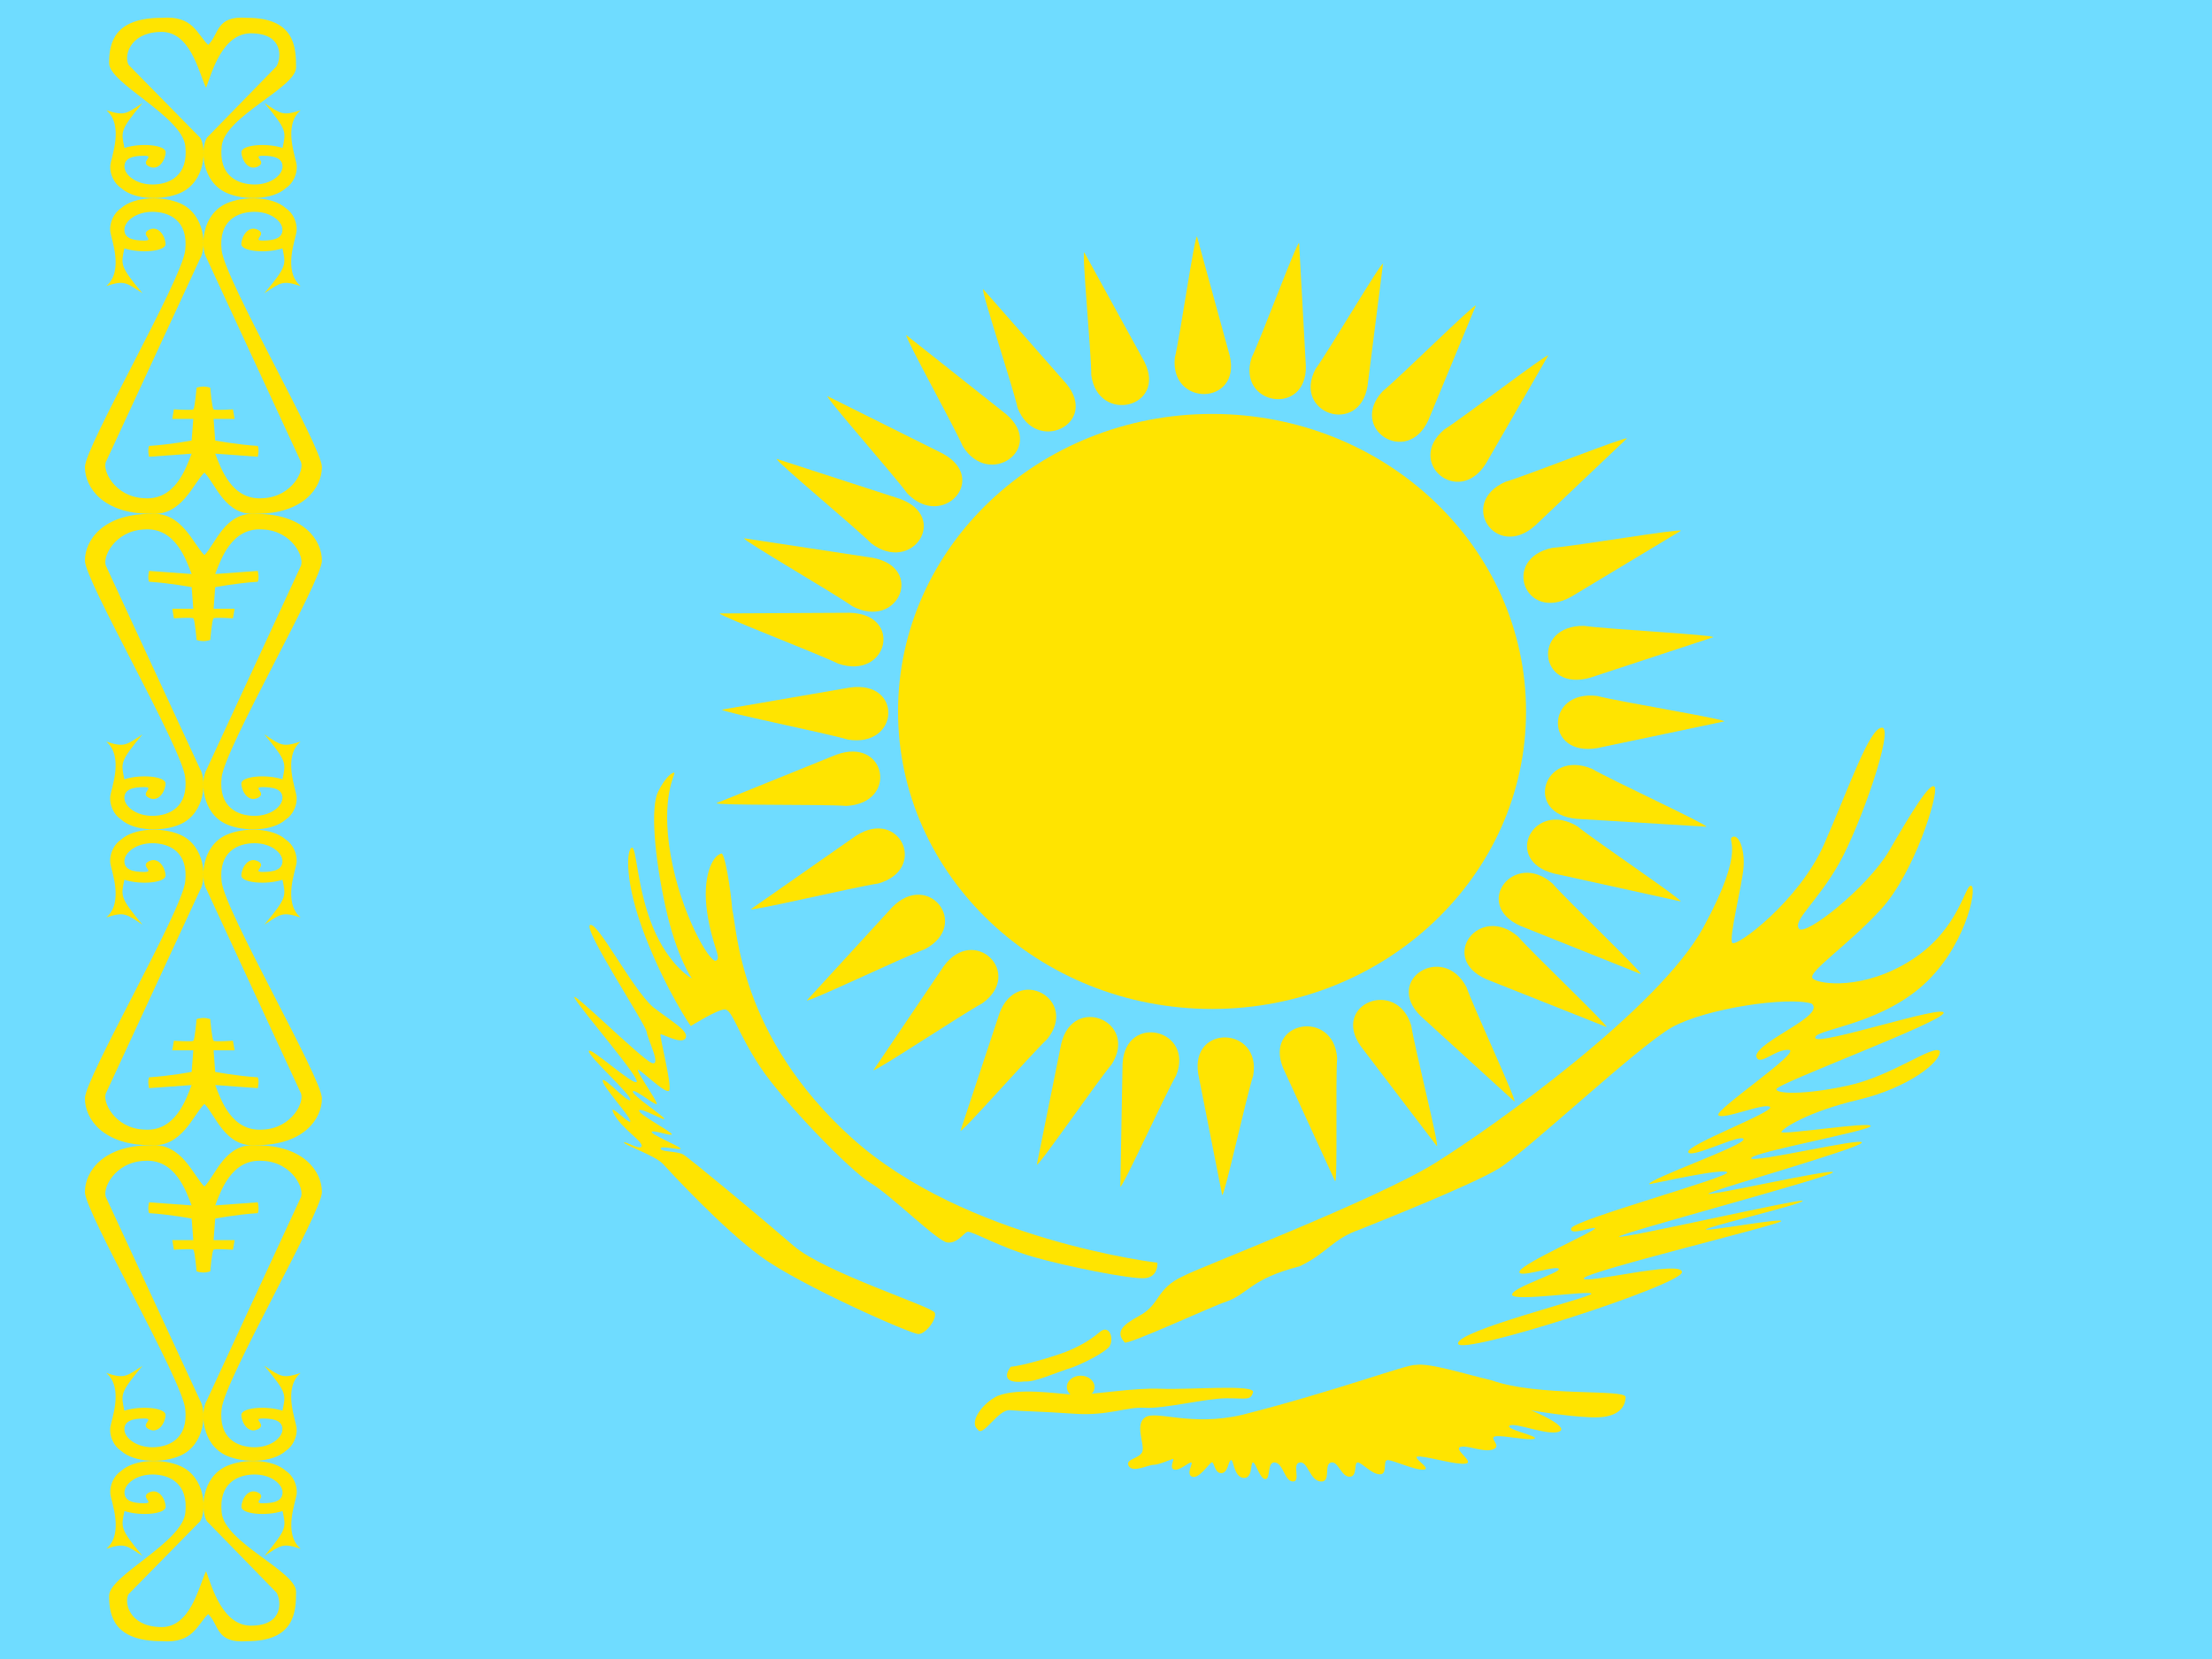
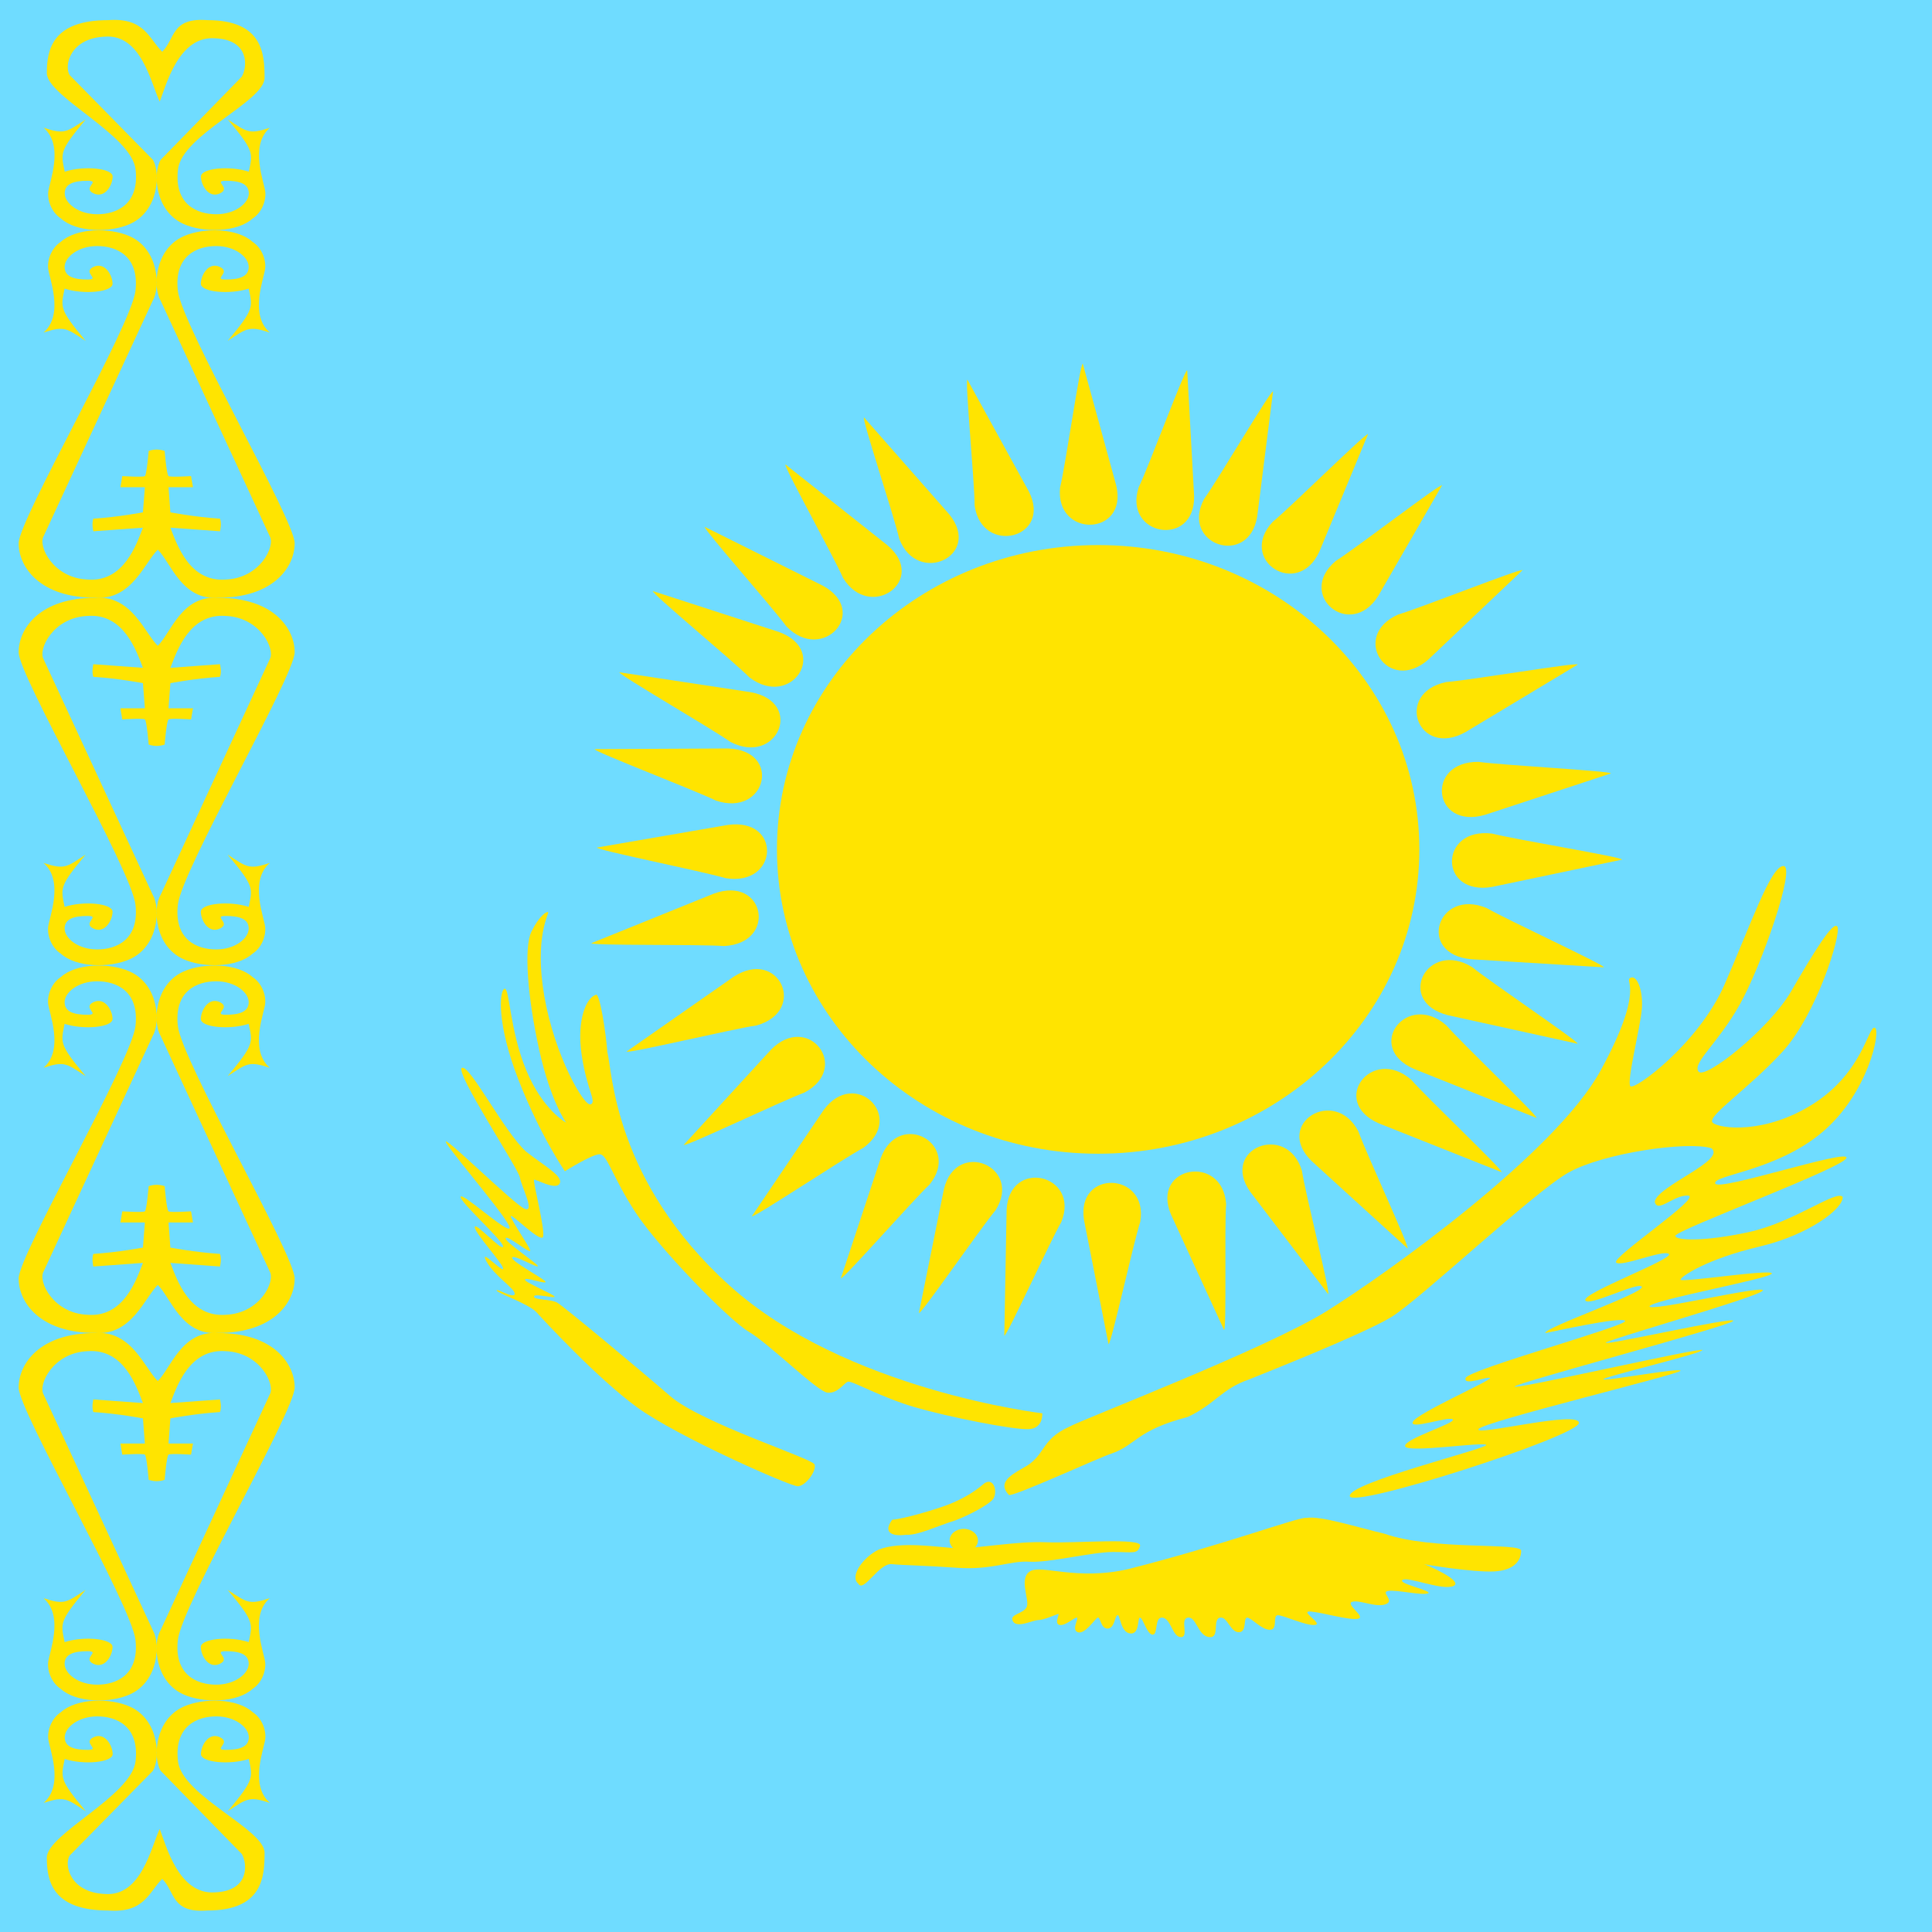
- <svg xmlns="http://www.w3.org/2000/svg" id="svg732" height="480" width="640" version="1.1">
+ <svg xmlns="http://www.w3.org/2000/svg" id="svg732" height="512" width="512" version="1.1">
  <g id="flag" fill-rule="evenodd">
-     <rect id="rect851" height="480" width="640" y="0" x="0" stroke-width="1pt" fill="#6fdcff" />
-     <g id="g766" transform="matrix(13.723 0 0 10.439 -5258.8 -2576.6)" fill="#ffe400">
+     <rect id="rect851" height="512" width="512" y="0" x="0" stroke-width="1pt" fill="#6fdcff" />
+     <g id="g766" transform="matrix(14.638 0 0 11.134 -5630.7 -2748.3)" fill="#ffe400">
      <path id="path760" d="m387.6 291.56c0.237 0.305 0.159 0.818 0.818 0.752 1.006 0 1.035-0.809 1.035-1.374 0-0.564-1.499-1.353-1.568-2.183-0.07-0.831 0.346-1.063 0.694-1.063 0.346 0 0.589 0.266 0.589 0.498s-0.173 0.299-0.416 0.299 0.104-0.166-0.104-0.299-0.347 0.199-0.347 0.399c0 0.199 0.52 0.265 0.867 0.116 0.07 0.448 0.104 0.482-0.382 1.245 0.348-0.299 0.381-0.365 0.764-0.199-0.382-0.432-0.096-1.312-0.083-1.536s-0.073-0.49-0.229-0.623c-0.278-0.332-0.885-0.347-1.249-0.133-0.53 0.311-0.556 1.228-0.417 1.528l1.469 1.98c0.104 0.233 0.14 0.88-0.484 0.913-0.659 0.066-0.885-1.115-1.002-1.508-0.157 0.429-0.332 1.613-0.991 1.547-0.625-0.033-0.745-0.68-0.641-0.913l1.509-2.019c0.138-0.3 0.112-1.217-0.418-1.528-0.364-0.214-0.97-0.199-1.248 0.133-0.156 0.133-0.243 0.399-0.23 0.623s0.299 1.104-0.083 1.536c0.383-0.166 0.417-0.1 0.764 0.199-0.486-0.763-0.451-0.797-0.382-1.245 0.347 0.149 0.868 0.083 0.868-0.116 0-0.2-0.14-0.532-0.348-0.399-0.207 0.133 0.139 0.299-0.103 0.299-0.244 0-0.417-0.067-0.417-0.299s0.243-0.498 0.59-0.498 0.763 0.232 0.693 1.063c-0.069 0.83-1.607 1.736-1.607 2.3 0 0.565 0.107 1.257 1.113 1.257 0.659 0.066 0.737-0.447 0.976-0.752z" />
      <path id="path761" d="m387.52 294.92c0.237 0.305 0.432 1.209 1.091 1.143 1.006 0 1.387-0.731 1.387-1.296 0-0.564-2.046-5.181-2.115-6.011-0.07-0.831 0.346-1.063 0.694-1.063 0.346 0 0.589 0.266 0.589 0.498s-0.173 0.299-0.416 0.299 0.104-0.166-0.104-0.299-0.347 0.199-0.347 0.399c0 0.199 0.52 0.265 0.867 0.116 0.07 0.448 0.104 0.482-0.382 1.245 0.348-0.299 0.381-0.365 0.764-0.199-0.382-0.432-0.096-1.312-0.083-1.536s-0.073-0.49-0.229-0.623c-0.278-0.332-0.885-0.347-1.249-0.133-0.53 0.311-0.556 1.228-0.417 1.528l1.977 5.613c0.104 0.233-0.173 0.997-0.797 1.03-0.659 0.066-0.885-0.842-1.002-1.235l0.898 0.086s0.035-0.182 0-0.3c-0.464-0.04-0.898-0.151-0.898-0.151l-0.034-0.598h0.443l-0.035-0.265s-0.374 0.033-0.408 0c-0.035-0.033-0.07-0.599-0.07-0.599s-0.069-0.033-0.144-0.033c-0.076 0-0.145 0.033-0.145 0.033s-0.035 0.566-0.069 0.599c-0.035 0.033-0.409 0-0.409 0l-0.034 0.265h0.443l-0.035 0.598s-0.434 0.111-0.898 0.151c-0.034 0.118 0 0.3 0 0.3l0.898-0.086c-0.117 0.393-0.343 1.301-1.001 1.235-0.625-0.033-0.902-0.797-0.798-1.03l1.978-5.613c0.138-0.3 0.112-1.217-0.418-1.528-0.364-0.214-0.97-0.199-1.248 0.133-0.156 0.133-0.243 0.399-0.23 0.623s0.299 1.104-0.083 1.536c0.383-0.166 0.417-0.1 0.764 0.199-0.486-0.763-0.451-0.797-0.382-1.245 0.347 0.149 0.868 0.083 0.868-0.116 0-0.2-0.14-0.532-0.348-0.399-0.207 0.133 0.139 0.299-0.103 0.299-0.244 0-0.417-0.067-0.417-0.299s0.243-0.498 0.59-0.498 0.763 0.232 0.693 1.063c-0.069 0.83-2.115 5.447-2.115 6.011 0 0.565 0.381 1.296 1.387 1.296 0.659 0.066 0.893-0.838 1.132-1.143z" transform="matrix(1 0 0 -1 .0000095367 574.63)" />
      <path id="path762" d="m387.52 294.92c0.237 0.305 0.432 1.209 1.091 1.143 1.006 0 1.387-0.731 1.387-1.296 0-0.564-2.046-5.181-2.115-6.011-0.07-0.831 0.346-1.063 0.694-1.063 0.346 0 0.589 0.266 0.589 0.498s-0.173 0.299-0.416 0.299 0.104-0.166-0.104-0.299-0.347 0.199-0.347 0.399c0 0.199 0.52 0.265 0.867 0.116 0.07 0.448 0.104 0.482-0.382 1.245 0.348-0.299 0.381-0.365 0.764-0.199-0.382-0.432-0.096-1.312-0.083-1.536s-0.073-0.49-0.229-0.623c-0.278-0.332-0.885-0.347-1.249-0.133-0.53 0.311-0.556 1.228-0.417 1.528l1.977 5.613c0.104 0.233-0.173 0.997-0.797 1.03-0.659 0.066-0.885-0.842-1.002-1.235l0.898 0.086s0.035-0.182 0-0.3c-0.464-0.04-0.898-0.151-0.898-0.151l-0.034-0.598h0.443l-0.035-0.265s-0.374 0.033-0.408 0c-0.035-0.033-0.07-0.599-0.07-0.599s-0.069-0.033-0.144-0.033c-0.076 0-0.145 0.033-0.145 0.033s-0.035 0.566-0.069 0.599c-0.035 0.033-0.409 0-0.409 0l-0.034 0.265h0.443l-0.035 0.598s-0.434 0.111-0.898 0.151c-0.034 0.118 0 0.3 0 0.3l0.898-0.086c-0.117 0.393-0.343 1.301-1.001 1.235-0.625-0.033-0.902-0.797-0.798-1.03l1.978-5.613c0.138-0.3 0.112-1.217-0.418-1.528-0.364-0.214-0.97-0.199-1.248 0.133-0.156 0.133-0.243 0.399-0.23 0.623s0.299 1.104-0.083 1.536c0.383-0.166 0.417-0.1 0.764 0.199-0.486-0.763-0.451-0.797-0.382-1.245 0.347 0.149 0.868 0.083 0.868-0.116 0-0.2-0.14-0.532-0.348-0.399-0.207 0.133 0.139 0.299-0.103 0.299-0.244 0-0.417-0.067-0.417-0.299s0.243-0.498 0.59-0.498 0.763 0.232 0.693 1.063c-0.069 0.83-2.115 5.447-2.115 6.011 0 0.565 0.381 1.296 1.387 1.296 0.659 0.066 0.893-0.838 1.132-1.143z" transform="translate(0 -17.498)" />
      <path id="path763" d="m387.52 294.92c0.237 0.305 0.432 1.209 1.091 1.143 1.006 0 1.387-0.731 1.387-1.296 0-0.564-2.046-5.181-2.115-6.011-0.07-0.831 0.346-1.063 0.694-1.063 0.346 0 0.589 0.266 0.589 0.498s-0.173 0.299-0.416 0.299 0.104-0.166-0.104-0.299-0.347 0.199-0.347 0.399c0 0.199 0.52 0.265 0.867 0.116 0.07 0.448 0.104 0.482-0.382 1.245 0.348-0.299 0.381-0.365 0.764-0.199-0.382-0.432-0.096-1.312-0.083-1.536s-0.073-0.49-0.229-0.623c-0.278-0.332-0.885-0.347-1.249-0.133-0.53 0.311-0.556 1.228-0.417 1.528l1.977 5.613c0.104 0.233-0.173 0.997-0.797 1.03-0.659 0.066-0.885-0.842-1.002-1.235l0.898 0.086s0.035-0.182 0-0.3c-0.464-0.04-0.898-0.151-0.898-0.151l-0.034-0.598h0.443l-0.035-0.265s-0.374 0.033-0.408 0c-0.035-0.033-0.07-0.599-0.07-0.599s-0.069-0.033-0.144-0.033c-0.076 0-0.145 0.033-0.145 0.033s-0.035 0.566-0.069 0.599c-0.035 0.033-0.409 0-0.409 0l-0.034 0.265h0.443l-0.035 0.598s-0.434 0.111-0.898 0.151c-0.034 0.118 0 0.3 0 0.3l0.898-0.086c-0.117 0.393-0.343 1.301-1.001 1.235-0.625-0.033-0.902-0.797-0.798-1.03l1.978-5.613c0.138-0.3 0.112-1.217-0.418-1.528-0.364-0.214-0.97-0.199-1.248 0.133-0.156 0.133-0.243 0.399-0.23 0.623s0.299 1.104-0.083 1.536c0.383-0.166 0.417-0.1 0.764 0.199-0.486-0.763-0.451-0.797-0.382-1.245 0.347 0.149 0.868 0.083 0.868-0.116 0-0.2-0.14-0.532-0.348-0.399-0.207 0.133 0.139 0.299-0.103 0.299-0.244 0-0.417-0.067-0.417-0.299s0.243-0.498 0.59-0.498 0.763 0.232 0.693 1.063c-0.069 0.83-2.115 5.447-2.115 6.011 0 0.565 0.381 1.296 1.387 1.296 0.659 0.066 0.893-0.838 1.132-1.143z" transform="matrix(1 0 0 -1 .0000095367 557.13)" />
      <path id="path764" d="m387.52 294.92c0.237 0.305 0.432 1.209 1.091 1.143 1.006 0 1.387-0.731 1.387-1.296 0-0.564-2.046-5.181-2.115-6.011-0.07-0.831 0.346-1.063 0.694-1.063 0.346 0 0.589 0.266 0.589 0.498s-0.173 0.299-0.416 0.299 0.104-0.166-0.104-0.299-0.347 0.199-0.347 0.399c0 0.199 0.52 0.265 0.867 0.116 0.07 0.448 0.104 0.482-0.382 1.245 0.348-0.299 0.381-0.365 0.764-0.199-0.382-0.432-0.096-1.312-0.083-1.536s-0.073-0.49-0.229-0.623c-0.278-0.332-0.885-0.347-1.249-0.133-0.53 0.311-0.556 1.228-0.417 1.528l1.977 5.613c0.104 0.233-0.173 0.997-0.797 1.03-0.659 0.066-0.885-0.842-1.002-1.235l0.898 0.086s0.035-0.182 0-0.3c-0.464-0.04-0.898-0.151-0.898-0.151l-0.034-0.598h0.443l-0.035-0.265s-0.374 0.033-0.408 0c-0.035-0.033-0.07-0.599-0.07-0.599s-0.069-0.033-0.144-0.033c-0.076 0-0.145 0.033-0.145 0.033s-0.035 0.566-0.069 0.599c-0.035 0.033-0.409 0-0.409 0l-0.034 0.265h0.443l-0.035 0.598s-0.434 0.111-0.898 0.151c-0.034 0.118 0 0.3 0 0.3l0.898-0.086c-0.117 0.393-0.343 1.301-1.001 1.235-0.625-0.033-0.902-0.797-0.798-1.03l1.978-5.613c0.138-0.3 0.112-1.217-0.418-1.528-0.364-0.214-0.97-0.199-1.248 0.133-0.156 0.133-0.243 0.399-0.23 0.623s0.299 1.104-0.083 1.536c0.383-0.166 0.417-0.1 0.764 0.199-0.486-0.763-0.451-0.797-0.382-1.245 0.347 0.149 0.868 0.083 0.868-0.116 0-0.2-0.14-0.532-0.348-0.399-0.207 0.133 0.139 0.299-0.103 0.299-0.244 0-0.417-0.067-0.417-0.299s0.243-0.498 0.59-0.498 0.763 0.232 0.693 1.063c-0.069 0.83-2.115 5.447-2.115 6.011 0 0.565 0.381 1.296 1.387 1.296 0.659 0.066 0.893-0.838 1.132-1.143z" transform="translate(0 -34.998)" />
      <path id="path765" d="m387.6 291.56c0.237 0.305 0.159 0.818 0.818 0.752 1.006 0 1.035-0.809 1.035-1.374 0-0.564-1.499-1.353-1.568-2.183-0.07-0.831 0.346-1.063 0.694-1.063 0.346 0 0.589 0.266 0.589 0.498s-0.173 0.299-0.416 0.299 0.104-0.166-0.104-0.299-0.347 0.199-0.347 0.399c0 0.199 0.52 0.265 0.867 0.116 0.07 0.448 0.104 0.482-0.382 1.245 0.348-0.299 0.381-0.365 0.764-0.199-0.382-0.432-0.096-1.312-0.083-1.536s-0.073-0.49-0.229-0.623c-0.278-0.332-0.885-0.347-1.249-0.133-0.53 0.311-0.556 1.228-0.417 1.528l1.469 1.98c0.104 0.233 0.14 0.88-0.484 0.913-0.659 0.066-0.885-1.115-1.002-1.508-0.157 0.429-0.332 1.613-0.991 1.547-0.625-0.033-0.745-0.68-0.641-0.913l1.509-2.019c0.138-0.3 0.112-1.217-0.418-1.528-0.364-0.214-0.97-0.199-1.248 0.133-0.156 0.133-0.243 0.399-0.23 0.623s0.299 1.104-0.083 1.536c0.383-0.166 0.417-0.1 0.764 0.199-0.486-0.763-0.451-0.797-0.382-1.245 0.347 0.149 0.868 0.083 0.868-0.116 0-0.2-0.14-0.532-0.348-0.399-0.207 0.133 0.139 0.299-0.103 0.299-0.244 0-0.417-0.067-0.417-0.299s0.243-0.498 0.59-0.498 0.763 0.232 0.693 1.063c-0.069 0.83-1.607 1.736-1.607 2.3 0 0.565 0.107 1.257 1.113 1.257 0.659 0.066 0.737-0.447 0.976-0.752z" transform="matrix(1 0 0 -1 -.00002861 539.63)" />
    </g>
-     <g id="g9043" fill="#ffe400" transform="matrix(1.0673 0 0 1.0673 -194.73 8.2851)">
+     <g id="g9043" fill="#ffe400" transform="translate(-220,40)">
      <rect id="rect773" rx="85.12" ry="80.648" height="161.3" width="170.24" y="104.45" x="425.9" stroke-width="1pt" />
      <path id="path778" d="m506.94 56.355c-0.708-0.007-4.534 26.842-6.013 32.876-1.325 13.43 18.07 12.94 14.897-0.532l-8.88-32.344z" stroke-width=".25" />
      <path id="path779" d="m513.77 316.21c0.706 0.053 6.49-26.479 8.408-32.401 2.306-13.31-17.078-14.098-14.9-0.45l6.491 32.85z" stroke-width=".25" />
      <path id="path780" d="m378.17 184.61c-0.06 0.669 27.915 6.277 34.156 8.123 14.037 2.249 14.962-16.113 0.547-14.115l-34.703 5.992z" stroke-width=".25" />
      <path id="path781" d="m649.89 187.8c0.03-0.67-28.166-5.274-34.483-6.896-14.123-1.746-14.234 16.638 0.079 14.125l34.404-7.229z" stroke-width=".25" />
      <path id="path782" d="m406.79 99.641c-0.482 0.492 17.893 21.249 21.605 26.348 9.588 9.971 22.265-3.945 9.616-10.793l-31.22-15.559z" stroke-width=".25" />
      <path id="path783" d="m617.95 270.64c0.435-0.529-19.772-19.698-23.937-24.472-10.465-9.145-21.819 5.761-8.59 11.543l32.528 12.929z" stroke-width=".25" />
      <path id="path784" d="m448.97 70.619c-0.644 0.28 7.966 26.114 9.34 32.171 4.839 12.685 22.167 4.414 13.239-6.493l-22.58-25.678z" stroke-width=".25" />
      <path id="path785" d="m571.98 302.96c0.663-0.237-6.032-26.575-6.96-32.708-3.898-12.973-21.79-5.862-13.682 5.606l20.642 27.101z" stroke-width=".25" />
      <path id="path786" d="m602.16 88.602c-0.511-0.465-22.711 16.61-28.152 20.045-10.676 8.923 3.807 21.156 11.236 9.282l16.916-29.327z" stroke-width=".25" />
      <path id="path787" d="m419.24 282.33c0.476 0.497 23.874-15.076 29.553-18.145 11.304-8.199-2.247-21.355-10.528-9.999l-19.025 28.144z" stroke-width=".25" />
      <path id="path788" d="m384.15 138.16c-0.291 0.612 24.124 14.715 29.362 18.422 12.449 6.543 19.765-10.482 5.469-13.139l-34.831-5.283z" stroke-width=".25" />
      <path id="path789" d="m638.07 236.6c0.335-0.591-22.987-16.266-27.941-20.309-11.939-7.347-20.486 9.156-6.419 12.748l34.36 7.561z" stroke-width=".25" />
      <path id="path790" d="m557.37 63.719c-0.657-0.251-14.571 23.416-18.275 28.521-6.412 12.042 11.831 18.301 14.072 4.662l4.204-33.183z" stroke-width=".25" />
      <path id="path791" d="m463.52 307.97c0.637 0.294 16.252-22.401 20.322-27.25 7.279-11.591-10.461-19.035-13.696-5.577l-6.626 32.826z" stroke-width=".25" />
      <path id="path792" d="m386.04 238.68c0.257 0.625 27.986-5.986 34.449-6.926 13.652-3.825 5.965-20.703-6.056-12.906l-28.392 19.832z" stroke-width=".25" />
      <path id="path793" d="m638.13 136.11c-0.21-0.641-28.357 4.13-34.873 4.643-13.899 2.917-7.468 20.261 5.096 13.273l29.777-17.916z" stroke-width=".25" />
      <path id="path794" d="m534.62 58.119c-0.692-0.141-10.14 25.429-12.87 31.058-4.149 12.903 14.954 16.119 14.705 2.318l-1.835-33.376z" stroke-width=".25" />
      <path id="path795" d="m486.15 313.97c0.68 0.187 11.979-24.7 15.115-30.136 5.085-12.599-13.736-17.064-14.5-3.28l-0.615 33.416z" stroke-width=".25" />
      <path id="path796" d="m476.38 60.639c-0.692 0.144 1.918 27.122 1.901 33.317 1.879 13.37 20.667 8.783 14.394-3.675l-16.29-29.642z" stroke-width=".25" />
      <path id="path797" d="m544.39 312.46c0.701-0.098 0.075-27.183 0.546-33.362-0.895-13.462-19.974-10.121-14.628 2.719l14.082 30.642z" stroke-width=".25" />
      <path id="path798" d="m428.16 83.092c-0.581 0.384 12.765 24.345 15.26 30.07 7.154 11.661 22.642 0.589 11.8-8.631l-27.06-21.44z" stroke-width=".25" />
      <path id="path799" d="m593.02 290.86c0.607-0.345-10.95-25.126-13.019-31.002-6.283-12.104-22.545-2.077-12.404 7.834l25.423 23.168z" stroke-width=".25" />
      <path id="path800" d="m393 116.64c-0.397 0.556 21.128 18.39 25.624 22.888 11.091 8.456 21.36-7.142 7.75-12.065l-33.374-10.823z" stroke-width=".25" />
      <path id="path801" d="m627.19 256.26c0.436-0.529-19.729-19.736-23.885-24.519-10.445-9.165-21.832 5.719-8.615 11.526l32.5 12.992z" stroke-width=".25" />
      <path id="path802" d="m377.57 158.53c-0.181 0.649 26.336 10.784 32.143 13.63 13.409 4.529 17.693-13.4 3.131-13.809l-35.274 0.179z" stroke-width=".25" />
      <path id="path803" d="m645.04 216.35c0.229-0.635-25.482-12.49-31.067-15.712-13.045-5.401-18.632 12.204-4.135 13.57l35.202 2.143z" stroke-width=".25" />
      <path id="path804" d="m376.7 209.96c0.098 0.665 28.689 0.262 35.207 0.752 14.214-0.753 10.823-18.853-2.767-13.879l-32.44 13.126z" stroke-width=".25" />
      <path id="path805" d="m646.91 164.97c-0.049-0.669-28.601-2.149-35.067-3.067-14.235-0.184-12.178 18.095 1.743 14.027l33.324-10.96z" stroke-width=".25" />
      <path id="path806" d="m401.18 263.43c0.395 0.557 25.926-11.641 32.015-13.899 12.438-6.562 1.041-21.438-8.889-11.338l-23.126 25.237z" stroke-width=".25" />
      <path id="path807" d="m623.48 111.1c-0.353-0.582-26.717 9.907-32.956 11.759-12.889 5.727-2.609 21.318 8.037 11.896l24.92-23.654z" stroke-width=".25" />
      <path id="path808" d="m442.83 298.77c0.597 0.362 18.872-20.474 23.505-24.846 8.643-10.718-8.072-20.052-12.925-7.037l-10.58 31.883z" stroke-width=".25" />
      <path id="path809" d="m582.54 75.063c-0.569-0.4-20.327 19.183-25.269 23.239-9.407 10.124 6.583 20.535 12.378 7.87l12.891-31.11z" stroke-width=".25" />
      <g id="g852" transform="matrix(2.1824 0 0 2.0629 -405.01 -272.56)">
        <path id="path844" d="m349.53 159.5c0.625 2.5 0.781 16.562 14.844 30 14.062 13.437 37.969 16.406 37.969 16.406s0.156 1.875-1.563 2.031c-1.719 0.157-9.844-1.562-13.906-2.812-4.063-1.25-7.656-3.438-8.125-3.281-0.469 0.156-1.25 1.562-2.5 1.406s-7.031-6.25-9.531-7.813c-2.5-1.562-10.938-10.781-13.75-15.312-2.813-4.531-3.438-7.5-4.375-7.5-0.938 0-4.219 2.187-4.219 2.187s-2.969-4.531-5.625-11.719c-2.656-7.187-2.344-11.406-1.719-11.718 0.625-0.313 0.625 5.312 2.656 10.468 2.032 5.157 4.844 6.719 4.844 6.719s-1.875-2.656-3.281-9.375-1.875-13.125-0.938-15.156c0.938-2.031 1.875-2.656 2.032-2.5 0.156 0.156-1.719 3.125-0.469 10.781s4.844 14.219 5.625 13.906c0.781-0.312-0.469-1.875-1.094-6.406s0.625-7.344 1.719-7.656c0.469-0.469 1.25 5 1.406 7.344z" transform="translate(10.607 88.389)" />
        <path id="path845" d="m339.06 174.81c-2.656-2.5-6.875-11.25-7.812-10.781-0.938 0.469 6.875 12.969 7.031 14.063 0.156 1.093 1.875 4.531 0.625 4.062s-10.625-10.312-9.531-8.437 8.125 10.468 7.656 10.937-5.781-4.688-5.937-4.062c-0.157 0.625 5.312 5.781 5.156 6.406s-3.438-3.281-3.438-2.5 3.438 4.687 3.438 5.312-2.969-2.812-2.031-0.937c0.937 1.875 3.593 3.594 3.437 4.219s-2.187-0.782-2.187-0.469c0 0.312 3.906 1.719 4.843 2.812 0.938 1.094 7.344 8.438 12.188 12.188s18.594 10.156 19.531 10.156c0.938 0 2.344-2.031 2.031-2.812-0.312-0.782-13.75-5.313-17.5-8.75-3.75-3.438-12.968-11.563-13.75-12.032-0.781-0.468-2.812-0.312-2.812-0.781s2.656 0.313 2.5 0c-0.156-0.312-3.75-1.875-3.594-2.187 0.156-0.313 2.5 0.625 2.5 0.312 0-0.312-4.219-2.656-4.062-3.125 0.156-0.469 3.125 1.406 3.125 1.094 0-0.313-4.063-3.125-3.907-3.594 0.157-0.469 3.125 2.188 2.969 1.563s-2.344-3.907-2.344-4.375c0-0.469 3.594 3.437 3.907 2.656 0.312-0.781-1.25-7.188-1.094-7.344s2.645 1.422 3.114 0.484c0.468-0.937-1.837-2.241-4.052-4.078z" transform="translate(11.232 85.889)" />
        <path id="path846" d="m385.18 222.67c-2.478 0.327-3.595-0.519-2.188-2.55 1.948-0.146 7.132-1.817 8.964-2.584s3.788-1.866 5.416-3.339c1.622-1.609 2.49 1.031 1.678 2.397-0.674 0.962-3.715 2.694-5.95 3.61-3.244 1.087-6.033 2.593-7.92 2.466z" transform="matrix(.76398 0 0 .75875 102.13 140.95)" />
        <path id="path847" d="m398.28 216.38c-1.25-1.407-0.156-2.344 1.719-3.438 2.812-1.562 2.032-3.593 5.625-5.312 1.563-0.938 23.906-10 31.25-14.844s27.813-20.313 33.281-30.938c5.469-10.625 2.813-11.406 3.594-11.875 0.781-0.468 1.563 1.563 1.406 3.907-0.156 2.343-1.875 9.375-1.406 10s8.281-5.469 11.406-12.969 5.625-15.313 7.188-15.313c1.562 0-2.656 12.813-5.313 17.813-2.656 5-5.781 7.5-5 8.594 0.782 1.093 8.594-5.469 11.25-10.313 2.657-4.844 5.157-9.219 5.625-8.281 0.469 0.937-2.5 11.25-6.718 16.094-4.219 4.843-9.219 8.281-8.438 9.062 0.781 0.782 6.406 1.563 12.344-2.5 5.937-4.062 6.562-10 7.344-9.687 0.781 0.312-0.782 8.437-6.407 13.437s-13.281 5.469-12.968 6.563c0.312 1.094 16.25-4.531 15.937-3.281-0.312 1.25-20.625 9.218-20.782 10 0.001 0.625 3.439 0.781 8.907-0.469 5.469-1.25 10.626-5.468 11.407-4.531 0.155 1.406-3.907 4.844-10.157 6.406-6.25 1.563-9.375 3.75-9.531 4.219-0.156 0.468 11.094-1.407 11.094-0.782s-14.688 3.438-14.844 4.22c-0.156 0.781 14.062-2.813 13.75-2.032-0.313 0.781-19.219 6.406-19.063 6.719 0.157 0.312 15.782-3.438 15.469-2.813-0.312 0.625-26.406 7.969-26.562 8.438-0.157 0.468 22.968-5.157 22.812-4.688s-12.031 3.437-12.031 3.75c0 0.312 9.531-1.562 9.375-1.094-0.156 0.469-24.063 6.563-24.532 7.5-0.468 0.938 12.344-2.5 12.188-0.781s-27.656 11.094-27.813 9.375c-0.156-1.719 16.719-6.094 16.563-6.562-0.156-0.469-9.687 1.093-9.844 0.156-0.156-0.938 6.25-2.969 5.782-3.438-0.469-0.468-5.313 1.406-4.844 0.313 0.469-1.094 9.531-5.313 9.375-5.625-0.156-0.313-3.281 1.093-2.969 0 0.313-1.094 19.687-6.719 19.375-7.344-0.313-0.625-8.906 1.406-9.687 1.562-0.313-0.624 12.031-5.156 11.718-5.937-0.312-0.781-6.562 2.656-6.874 1.719-0.313-0.938 10.781-5.313 10.156-5.938s-5.781 1.719-6.406 1.094 10.468-8.437 8.749-8.594c-1.718-0.156-3.75 2.345-4.062 0.782 0.313-2.032 8.75-5.313 6.875-6.875-2.969-0.938-13.125 0.625-17.344 3.125s-18.125 16.406-21.563 18.593c-3.437 2.188-15 7.032-17.187 7.969-3.438 1.25-4.063 3.125-7.5 4.844-6.251 1.719-6.25 3.594-9.219 4.687-1.093 0.313-12.343 5.781-12.5 5.313z" transform="translate(10.607 88.389)" />
        <path id="path848" d="m380 224.19c-1.875 0.938-3.593 3.438-2.501 4.375 0.626 1.25 2.501-2.656 4.063-2.5 1.563 0.156 3.75 0.157 7.969 0.47 4.219 0.312 6.406-0.938 8.75-0.782s7.657-1.25 10.157-1.25 2.968 0.312 3.281-0.782c0.312-1.093-7.813-0.312-11.407-0.468-3.593-0.156-8.125 0.781-10.781 0.781-2.5-0.156-6.875-0.938-9.531 0.156z" transform="translate(13.107 87.607)" />
        <rect id="rect849" rx="1.719" ry="1.484" height="2.969" width="3.438" y="309.14" x="401.7" stroke-width="1pt" />
        <path id="path850" d="m432.17 225.28c1.566-0.313 5.749 1.25 8.639 2.031 5.313 2.188 15.134 1.094 15.134 2.188s-0.611 2.5-2.955 2.656-7.983-0.937-7.827-0.937 4.532 2.187 3.282 2.812-5.001-1.25-5.626-0.781 3.438 1.406 2.813 1.719c-0.625 0.312-3.447-0.469-4.385-0.312-0.937 0.155 0.791 1.249-0.303 1.718-1.093 0.469-2.932-0.624-3.713-0.313-0.781 0.314 1.682 2.032 0.588 2.188-1.093 0.156-3.727-0.781-5.134-0.937-1.406-0.156 1.384 1.562 0.447 1.718-0.938 0.156-3.488-1.249-4.113-1.249s0.05 1.874-0.887 1.874c-0.938 0-2.041-1.562-2.51-1.562s0.01 1.875-0.928 1.875c-0.937 0-1.273-2.031-2.054-1.875-0.924 0.157 0.023 2.656-1.227 2.5-1.25-0.157-1.416-2.656-2.353-2.5-0.938 0.156 0.166 2.5-0.772 2.5-0.937 0-1.089-2.344-2.027-2.5-0.937-0.156-0.473 2.187-1.098 2.187s-1.089-2.187-1.402-2.187c-0.312 0-0.004 2.187-1.098 2.031s-1.089-2.5-1.402-2.344c-0.312 0.157-0.317 1.719-1.098 1.719s-0.777-1.562-1.089-1.406c-0.313 0.156-1.411 2.187-2.192 1.875-0.781-0.313 0.188-1.875-0.124-1.875-0.313 0-1.282 1.093-1.907 0.937s0.032-1.406-0.125-1.406c-0.156 0-1.594 0.781-2.219 0.781s-2.344 1.094-2.813 0.156c-0.468-0.937 1.223-0.937 1.535-1.875 0.313-0.937-0.91-3.593 0.34-4.531 1.25-0.937 5.157 1.25 10.938-0.312 10.624-3.125 18.824-6.718 19.665-6.563z" transform="matrix(1.0971 0 0 1 -29.114 82.451)" />
      </g>
    </g>
  </g>
</svg>
